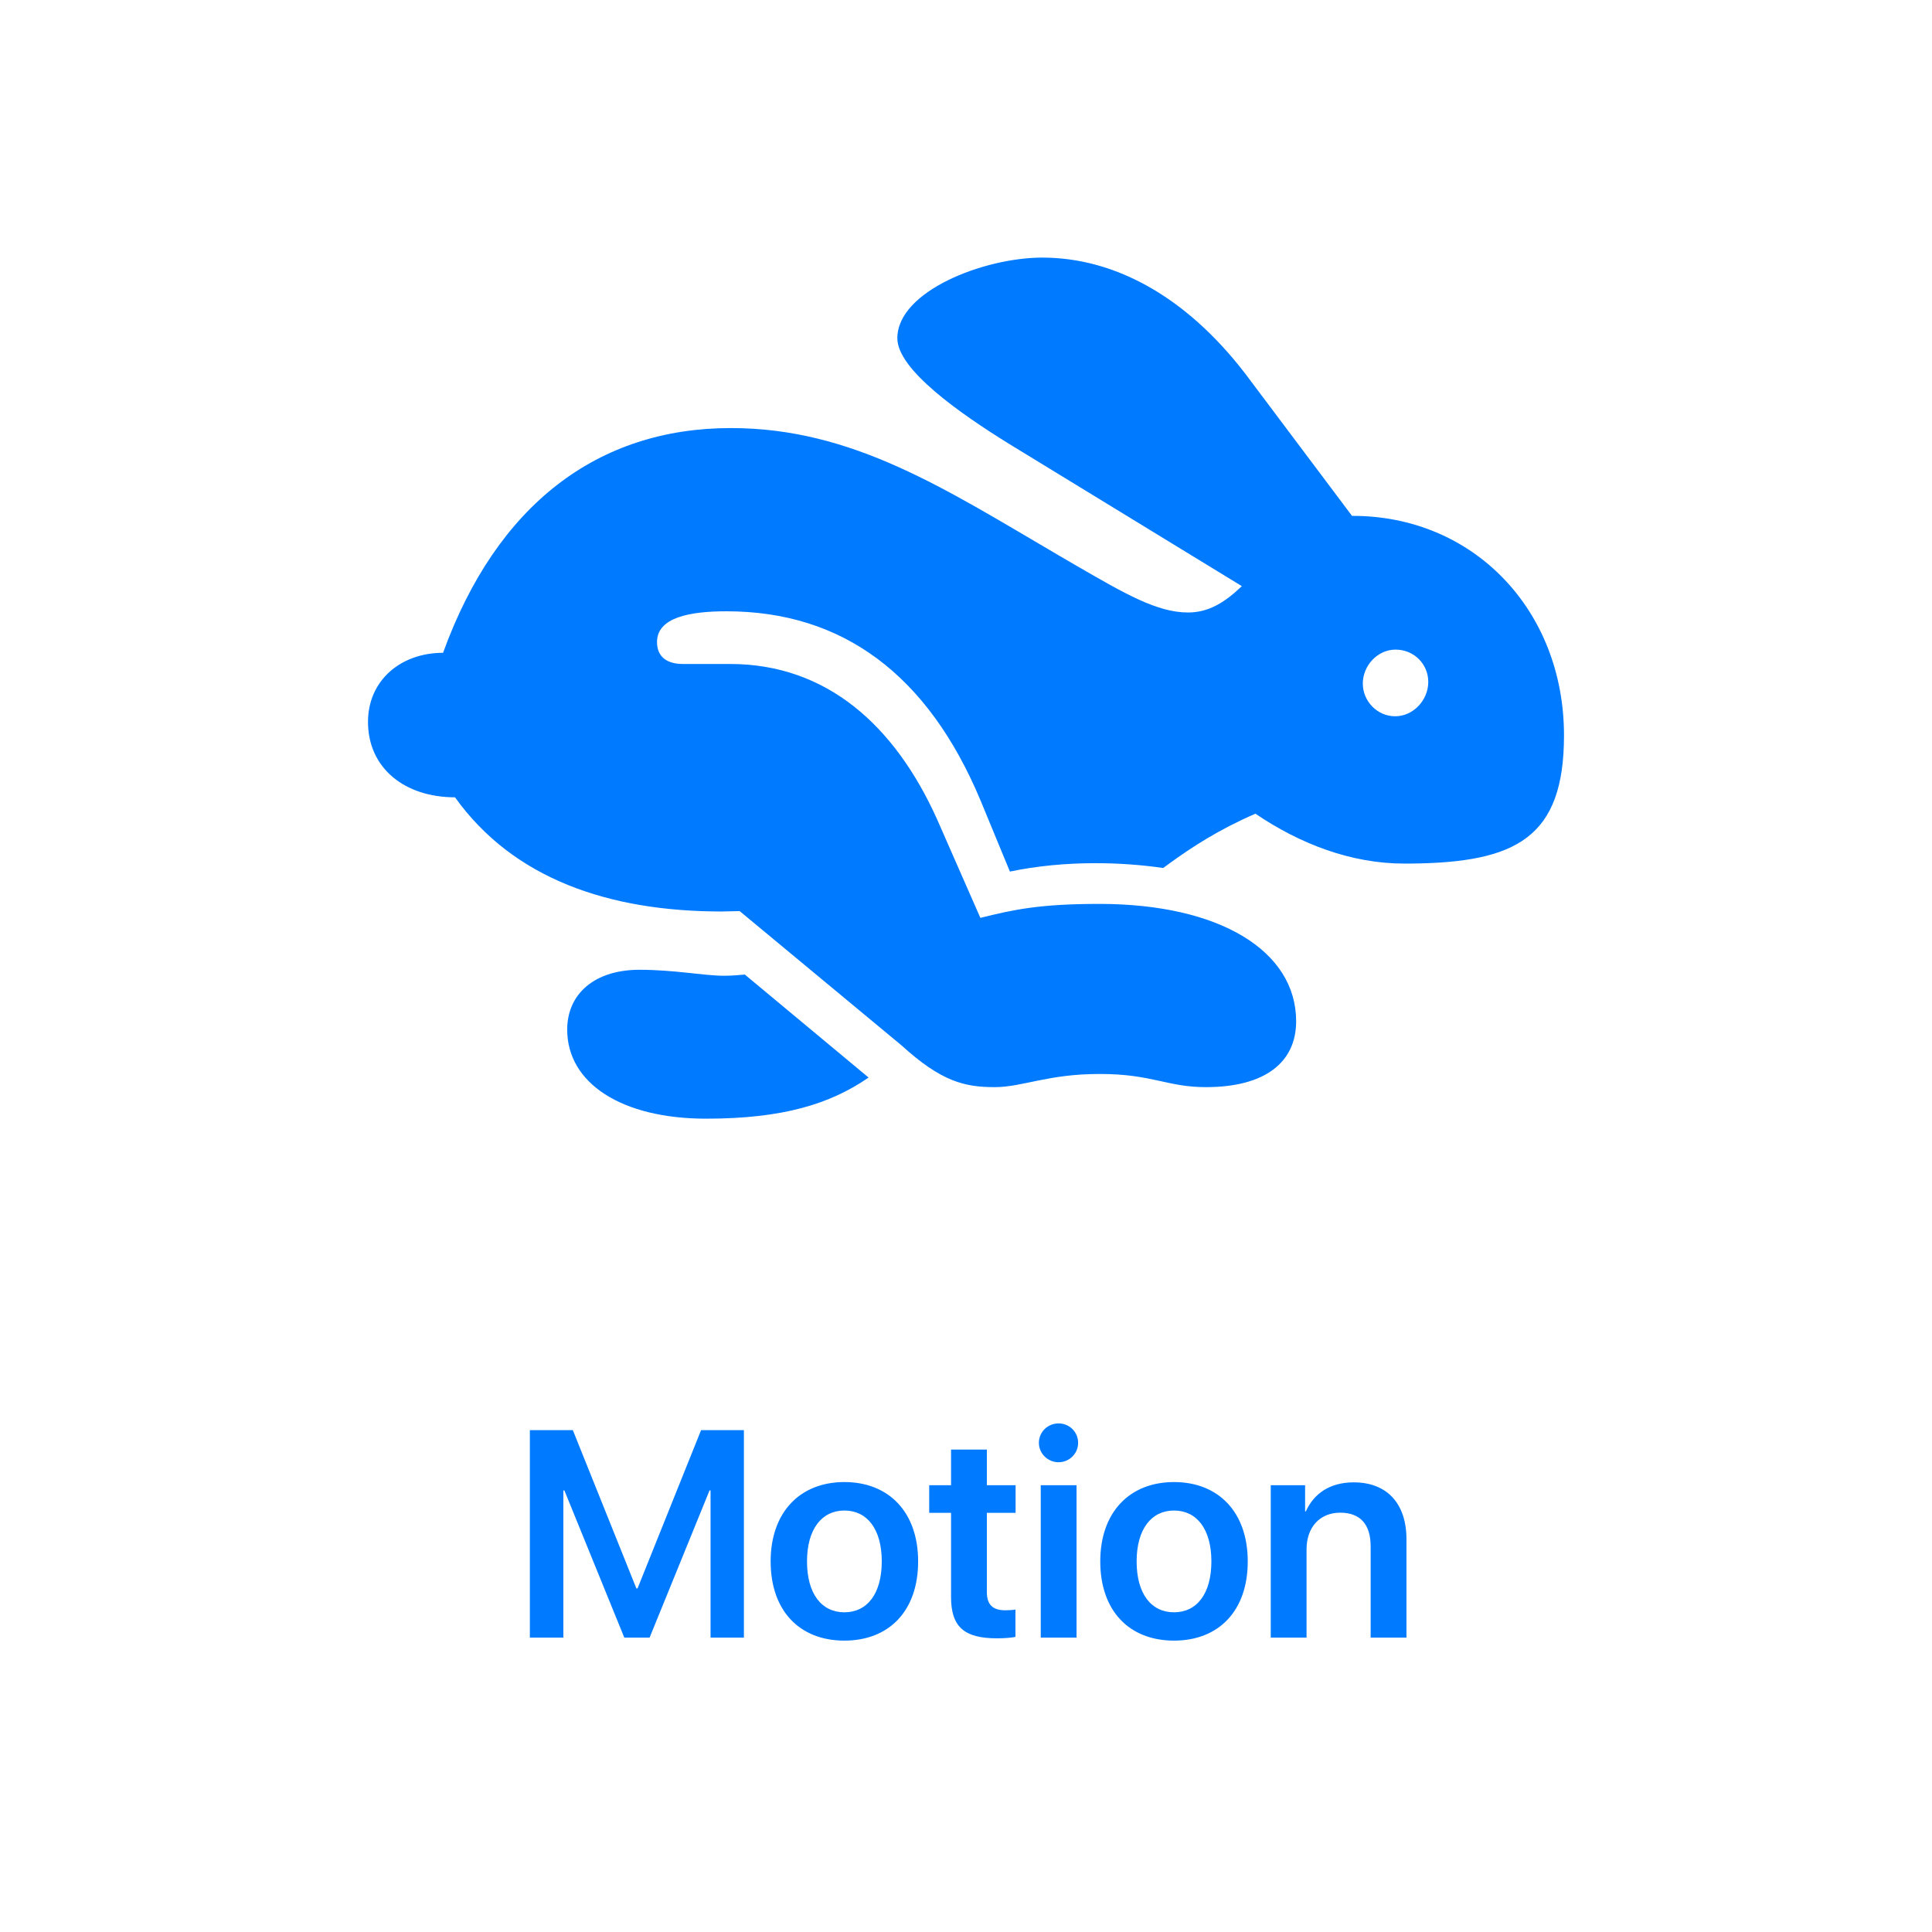
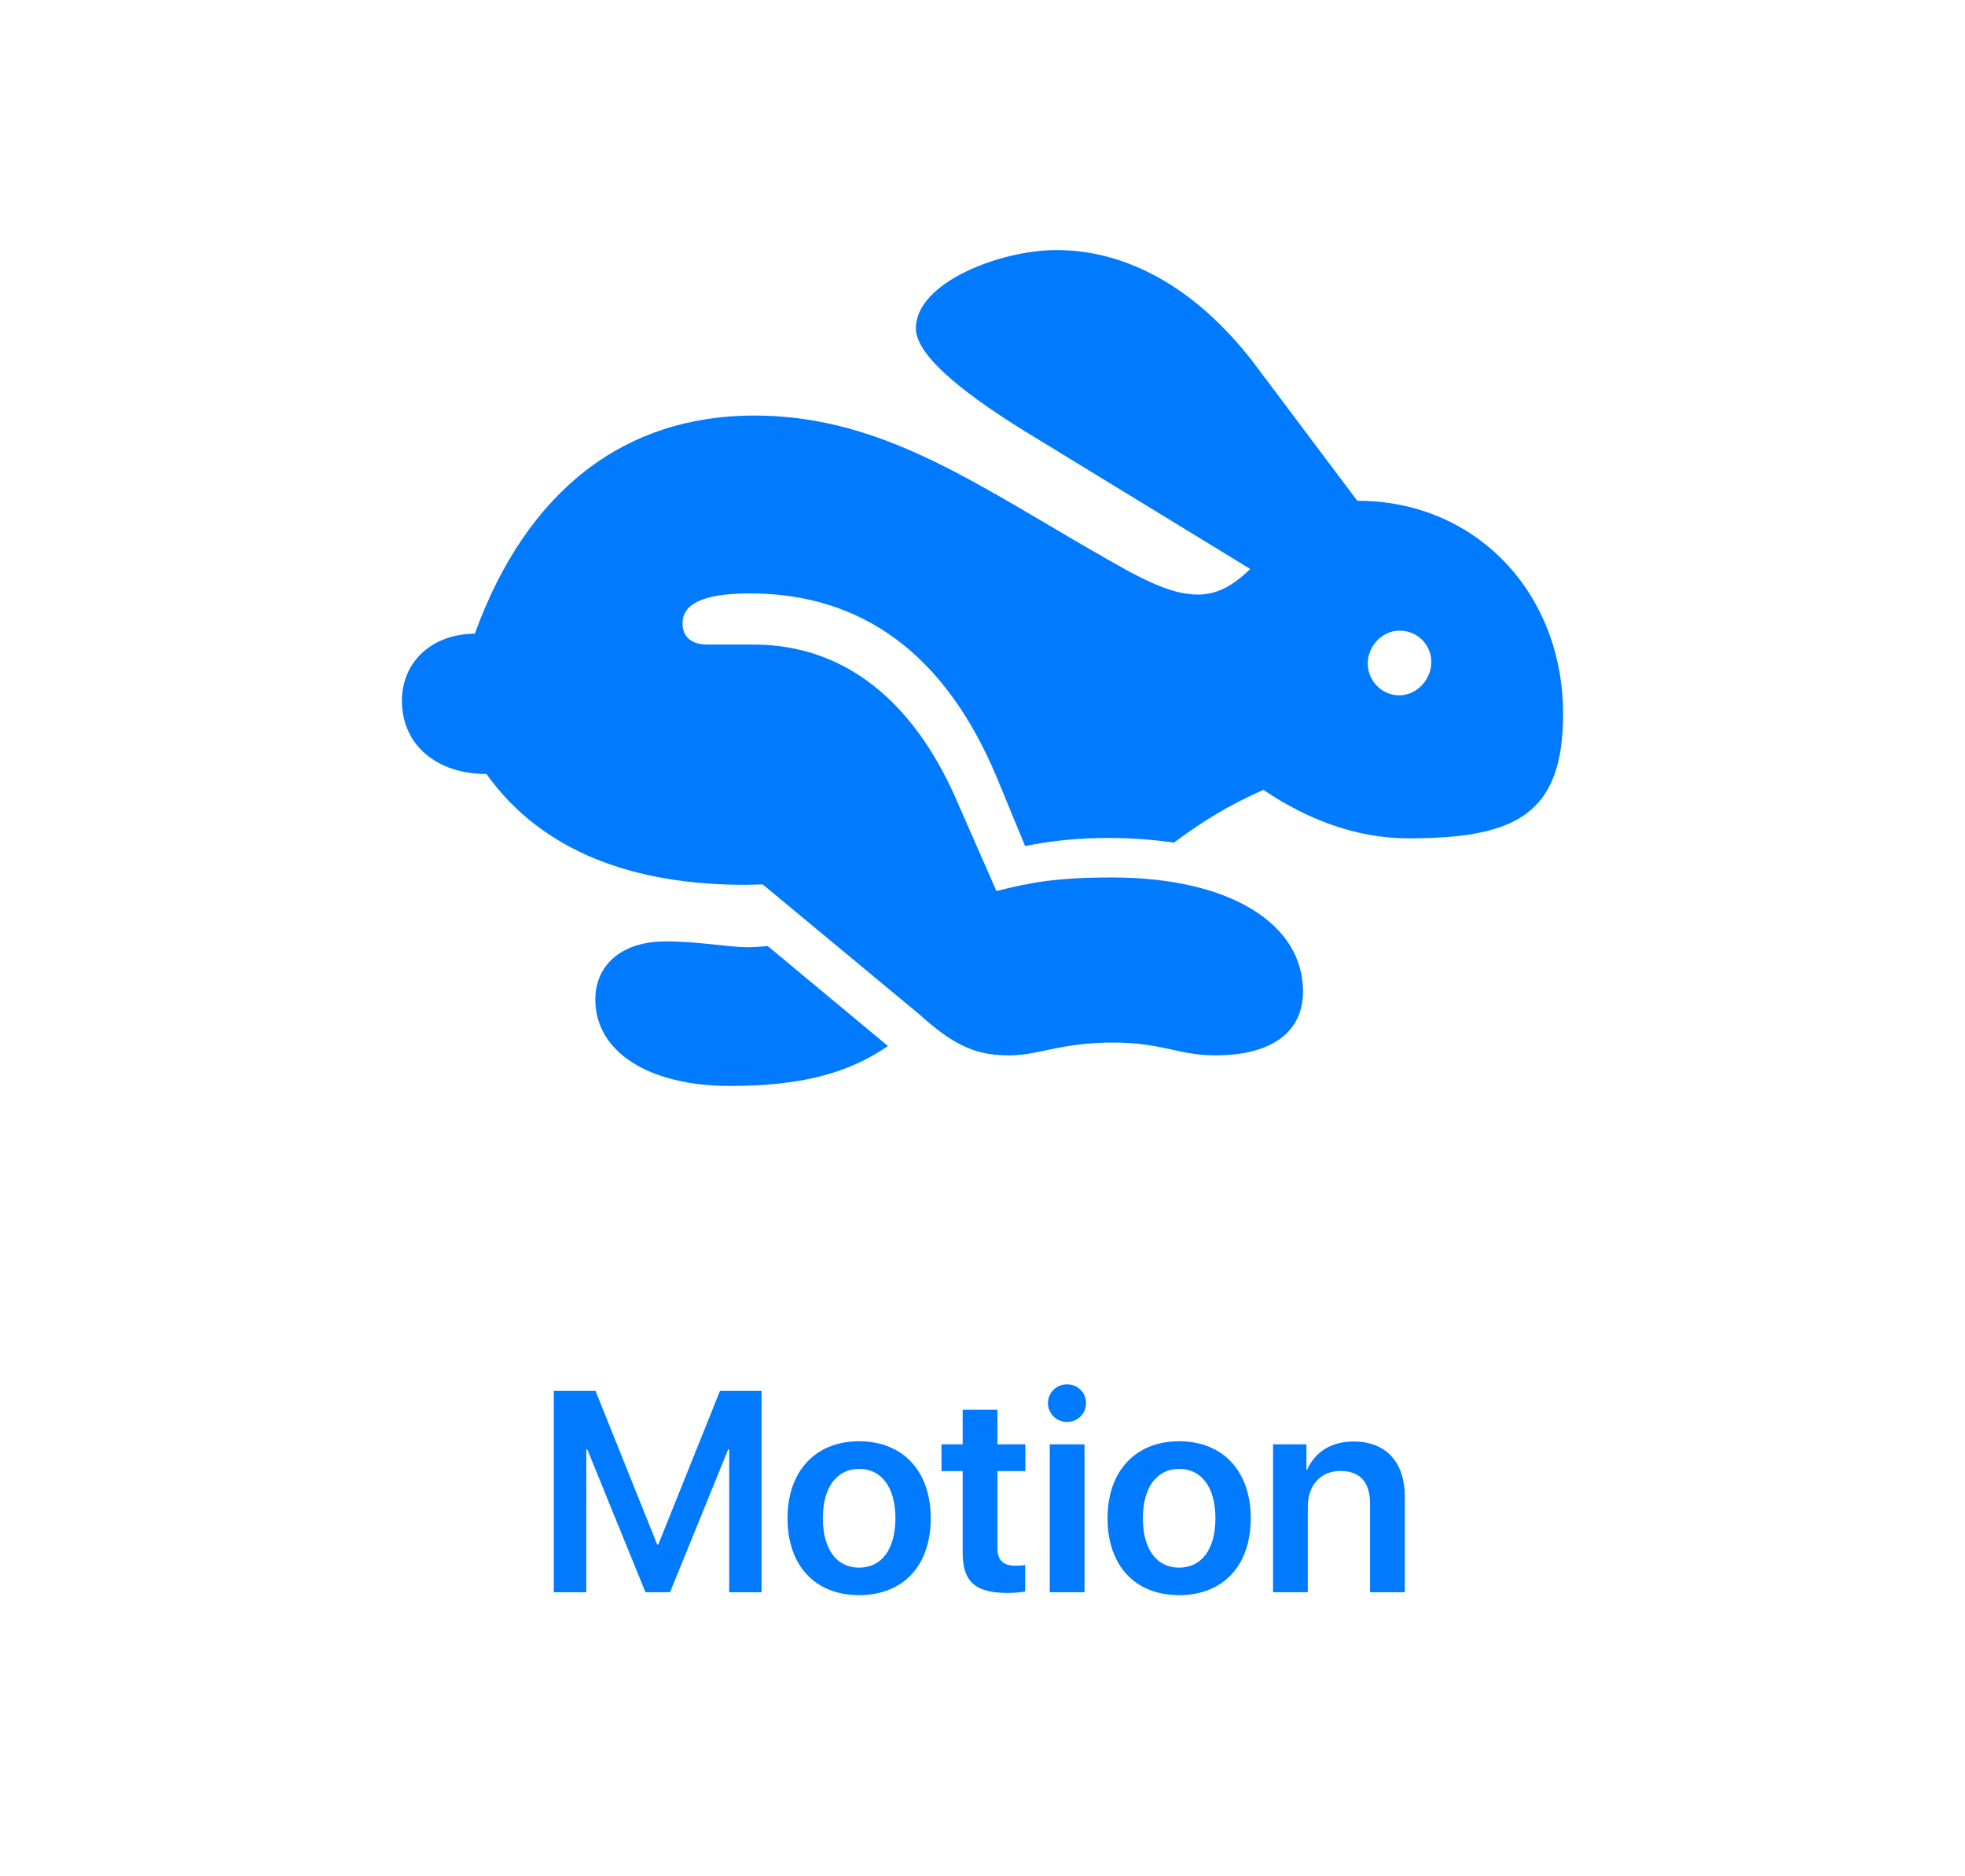
- <svg xmlns="http://www.w3.org/2000/svg" width="210px" height="210px" viewBox="0 0 210 210" version="1.1">
+ <svg xmlns="http://www.w3.org/2000/svg" width="220px" height="210px" viewBox="0 0 220 210" version="1.1">
  <g id="Motion" stroke="none" stroke-width="1" fill="none" fill-rule="evenodd">
-     <path d="M108.124,118.167 C111.162,118.167 113.852,116.735 119.536,116.735 C125.264,116.735 126.826,118.167 131.078,118.167 C137.5,118.167 140.885,115.477 140.885,111.007 C140.885,103.37 132.597,98.25 119.493,98.25 C113.071,98.25 110.207,98.858 106.562,99.769 L101.876,89.095 C97.276,78.854 89.856,72.172 79.356,72.172 L74.236,72.172 C72.543,72.172 71.415,71.435 71.415,69.786 C71.415,67.095 75.017,66.445 78.965,66.445 C91.541,66.445 100.847,73.28 106.591,87.033 L109.773,94.736 C112.68,94.128 115.848,93.824 119.059,93.824 C121.619,93.824 123.962,93.998 126.435,94.345 L127.078,93.875 C129.57,92.067 132.427,90.2 136.459,88.444 C141.318,91.742 146.872,93.868 152.644,93.868 L153.354,93.865 C164.833,93.76 170,91.038 170,79.939 C170,66.271 160.107,56.031 146.959,56.074 L135.33,40.583 C128.778,32.079 121.011,28 113.288,28 C106.953,28 97.537,31.645 97.537,36.765 C97.537,40.177 104.33,44.932 109.713,48.266 L134.983,63.711 C133.031,65.577 131.295,66.575 129.126,66.575 C125.784,66.575 122.27,64.535 117.019,61.498 L115.242,60.464 C102.723,53.14 92.706,46.528 79.443,46.528 C64.993,46.528 54.015,54.816 48.158,70.957 C43.515,70.957 40,73.995 40,78.464 C40,83.497 43.992,86.665 49.459,86.665 C55.794,95.517 66.165,99.075 78.445,99.075 C79.095,99.075 79.746,99.031 80.397,99.031 L97.971,113.611 C102.31,117.559 104.826,118.167 108.124,118.167 Z M151.646,77.856 C149.693,77.856 148.131,76.208 148.131,74.298 C148.131,72.346 149.736,70.61 151.689,70.61 C153.685,70.61 155.247,72.172 155.247,74.125 C155.247,76.077 153.642,77.856 151.646,77.856 Z M76.752,121.595 C67.553,121.595 61.652,117.733 61.652,111.919 C61.652,108.013 64.646,105.41 69.506,105.41 C73.324,105.41 76.535,106.061 78.705,106.061 C79.616,106.061 80.354,105.974 80.961,105.931 L94.413,117.126 C90.247,119.989 85.127,121.595 76.752,121.595 Z" fill="#007AFF" fill-rule="nonzero" />
-     <path d="M80.859,178 L80.859,155.453 L76.203,155.453 L69.297,172.656 L69.172,172.656 L62.266,155.453 L57.594,155.453 L57.594,178 L61.234,178 L61.234,162 L61.344,162 L67.859,178 L70.609,178 L77.125,162 L77.234,162 L77.234,178 L80.859,178 Z M91.781,178.328 C96.641,178.328 99.797,175.094 99.797,169.719 C99.797,164.359 96.609,161.094 91.781,161.094 C86.953,161.094 83.766,164.375 83.766,169.719 C83.766,175.094 86.922,178.328 91.781,178.328 Z M91.781,175.25 C89.312,175.25 87.719,173.25 87.719,169.719 C87.719,166.203 89.328,164.188 91.781,164.188 C94.25,164.188 95.844,166.203 95.844,169.719 C95.844,173.25 94.25,175.25 91.781,175.25 Z M103.375,157.562 L103.375,161.438 L101,161.438 L101,164.438 L103.375,164.438 L103.375,173.594 C103.375,176.812 104.781,178.078 108.359,178.078 C109.188,178.078 109.953,178.016 110.375,177.922 L110.375,174.953 C110.125,175 109.625,175.031 109.266,175.031 C107.891,175.031 107.266,174.406 107.266,173.047 L107.266,164.438 L110.391,164.438 L110.391,161.438 L107.266,161.438 L107.266,157.562 L103.375,157.562 Z M115.062,158.938 C116.25,158.938 117.188,157.984 117.188,156.828 C117.188,155.656 116.25,154.719 115.062,154.719 C113.875,154.719 112.922,155.656 112.922,156.828 C112.922,157.984 113.875,158.938 115.062,158.938 Z M113.125,178 L117.016,178 L117.016,161.438 L113.125,161.438 L113.125,178 Z M127.609,178.328 C132.469,178.328 135.625,175.094 135.625,169.719 C135.625,164.359 132.438,161.094 127.609,161.094 C122.781,161.094 119.594,164.375 119.594,169.719 C119.594,175.094 122.75,178.328 127.609,178.328 Z M127.609,175.25 C125.141,175.25 123.547,173.25 123.547,169.719 C123.547,166.203 125.156,164.188 127.609,164.188 C130.078,164.188 131.672,166.203 131.672,169.719 C131.672,173.25 130.078,175.25 127.609,175.25 Z M138.125,178 L138.125,161.438 L141.859,161.438 L141.859,164.281 L141.938,164.281 C142.828,162.312 144.594,161.125 147.141,161.125 C150.797,161.125 152.875,163.469 152.875,167.297 L152.875,178 L148.984,178 L148.984,168.078 C148.984,165.734 147.891,164.422 145.672,164.422 C143.438,164.422 142.016,166.031 142.016,168.406 L142.016,178 L138.125,178 Z" fill="#007AFF" fill-rule="nonzero" />
+     <path d="M113.124,118.167 C116.162,118.167 118.852,116.735 124.536,116.735 C130.264,116.735 131.826,118.167 136.078,118.167 C142.5,118.167 145.885,115.477 145.885,111.007 C145.885,103.37 137.597,98.25 124.493,98.25 C118.071,98.25 115.207,98.858 111.562,99.769 L106.876,89.095 C102.276,78.854 94.856,72.172 84.356,72.172 L79.236,72.172 C77.543,72.172 76.415,71.435 76.415,69.786 C76.415,67.095 80.017,66.445 83.965,66.445 C96.541,66.445 105.847,73.28 111.591,87.033 L114.773,94.736 C117.68,94.128 120.848,93.824 124.059,93.824 C126.619,93.824 128.962,93.998 131.435,94.345 L132.078,93.875 C134.57,92.067 137.427,90.2 141.459,88.444 C146.318,91.742 151.872,93.868 157.644,93.868 L158.354,93.865 C169.833,93.76 175,91.038 175,79.939 C175,66.271 165.107,56.031 151.959,56.074 L140.33,40.583 C133.778,32.079 126.011,28 118.288,28 C111.953,28 102.537,31.645 102.537,36.765 C102.537,40.177 109.33,44.932 114.713,48.266 L139.983,63.711 C138.031,65.577 136.295,66.575 134.126,66.575 C130.784,66.575 127.27,64.535 122.019,61.498 L120.242,60.464 C107.723,53.14 97.706,46.528 84.443,46.528 C69.993,46.528 59.015,54.816 53.158,70.957 C48.515,70.957 45,73.995 45,78.464 C45,83.497 48.992,86.665 54.459,86.665 C60.794,95.517 71.165,99.075 83.445,99.075 C84.095,99.075 84.746,99.031 85.397,99.031 L102.971,113.611 C107.31,117.559 109.826,118.167 113.124,118.167 Z M156.646,77.856 C154.693,77.856 153.131,76.208 153.131,74.298 C153.131,72.346 154.736,70.61 156.689,70.61 C158.685,70.61 160.247,72.172 160.247,74.125 C160.247,76.077 158.642,77.856 156.646,77.856 Z M81.752,121.595 C72.553,121.595 66.652,117.733 66.652,111.919 C66.652,108.013 69.646,105.41 74.506,105.41 C78.324,105.41 81.535,106.061 83.705,106.061 C84.616,106.061 85.354,105.974 85.961,105.931 L99.413,117.126 C95.247,119.989 90.127,121.595 81.752,121.595 Z" fill="#007AFF" fill-rule="nonzero" />
+     <path d="M85.266,178.281 L85.266,155.734 L80.609,155.734 L73.703,172.938 L73.578,172.938 L66.672,155.734 L62,155.734 L62,178.281 L65.641,178.281 L65.641,162.281 L65.75,162.281 L72.266,178.281 L75.016,178.281 L81.531,162.281 L81.641,162.281 L81.641,178.281 L85.266,178.281 Z M96.188,178.609 C101.047,178.609 104.203,175.375 104.203,170 C104.203,164.641 101.016,161.375 96.188,161.375 C91.359,161.375 88.172,164.656 88.172,170 C88.172,175.375 91.328,178.609 96.188,178.609 Z M96.188,175.531 C93.719,175.531 92.125,173.531 92.125,170 C92.125,166.484 93.734,164.469 96.188,164.469 C98.656,164.469 100.25,166.484 100.25,170 C100.25,173.531 98.656,175.531 96.188,175.531 Z M107.781,157.844 L107.781,161.719 L105.406,161.719 L105.406,164.719 L107.781,164.719 L107.781,173.875 C107.781,177.094 109.188,178.359 112.766,178.359 C113.594,178.359 114.359,178.297 114.781,178.203 L114.781,175.234 C114.531,175.281 114.031,175.312 113.672,175.312 C112.297,175.312 111.672,174.688 111.672,173.328 L111.672,164.719 L114.797,164.719 L114.797,161.719 L111.672,161.719 L111.672,157.844 L107.781,157.844 Z M119.469,159.219 C120.656,159.219 121.594,158.266 121.594,157.109 C121.594,155.938 120.656,155 119.469,155 C118.281,155 117.328,155.938 117.328,157.109 C117.328,158.266 118.281,159.219 119.469,159.219 Z M117.531,178.281 L121.422,178.281 L121.422,161.719 L117.531,161.719 L117.531,178.281 Z M132.016,178.609 C136.875,178.609 140.031,175.375 140.031,170 C140.031,164.641 136.844,161.375 132.016,161.375 C127.188,161.375 124,164.656 124,170 C124,175.375 127.156,178.609 132.016,178.609 Z M132.016,175.531 C129.547,175.531 127.953,173.531 127.953,170 C127.953,166.484 129.562,164.469 132.016,164.469 C134.484,164.469 136.078,166.484 136.078,170 C136.078,173.531 134.484,175.531 132.016,175.531 Z M142.531,178.281 L142.531,161.719 L146.266,161.719 L146.266,164.562 L146.344,164.562 C147.234,162.594 149,161.406 151.547,161.406 C155.203,161.406 157.281,163.75 157.281,167.578 L157.281,178.281 L153.391,178.281 L153.391,168.359 C153.391,166.016 152.297,164.703 150.078,164.703 C147.844,164.703 146.422,166.312 146.422,168.688 L146.422,178.281 L142.531,178.281 Z" fill="#007AFF" fill-rule="nonzero" />
  </g>
</svg>
